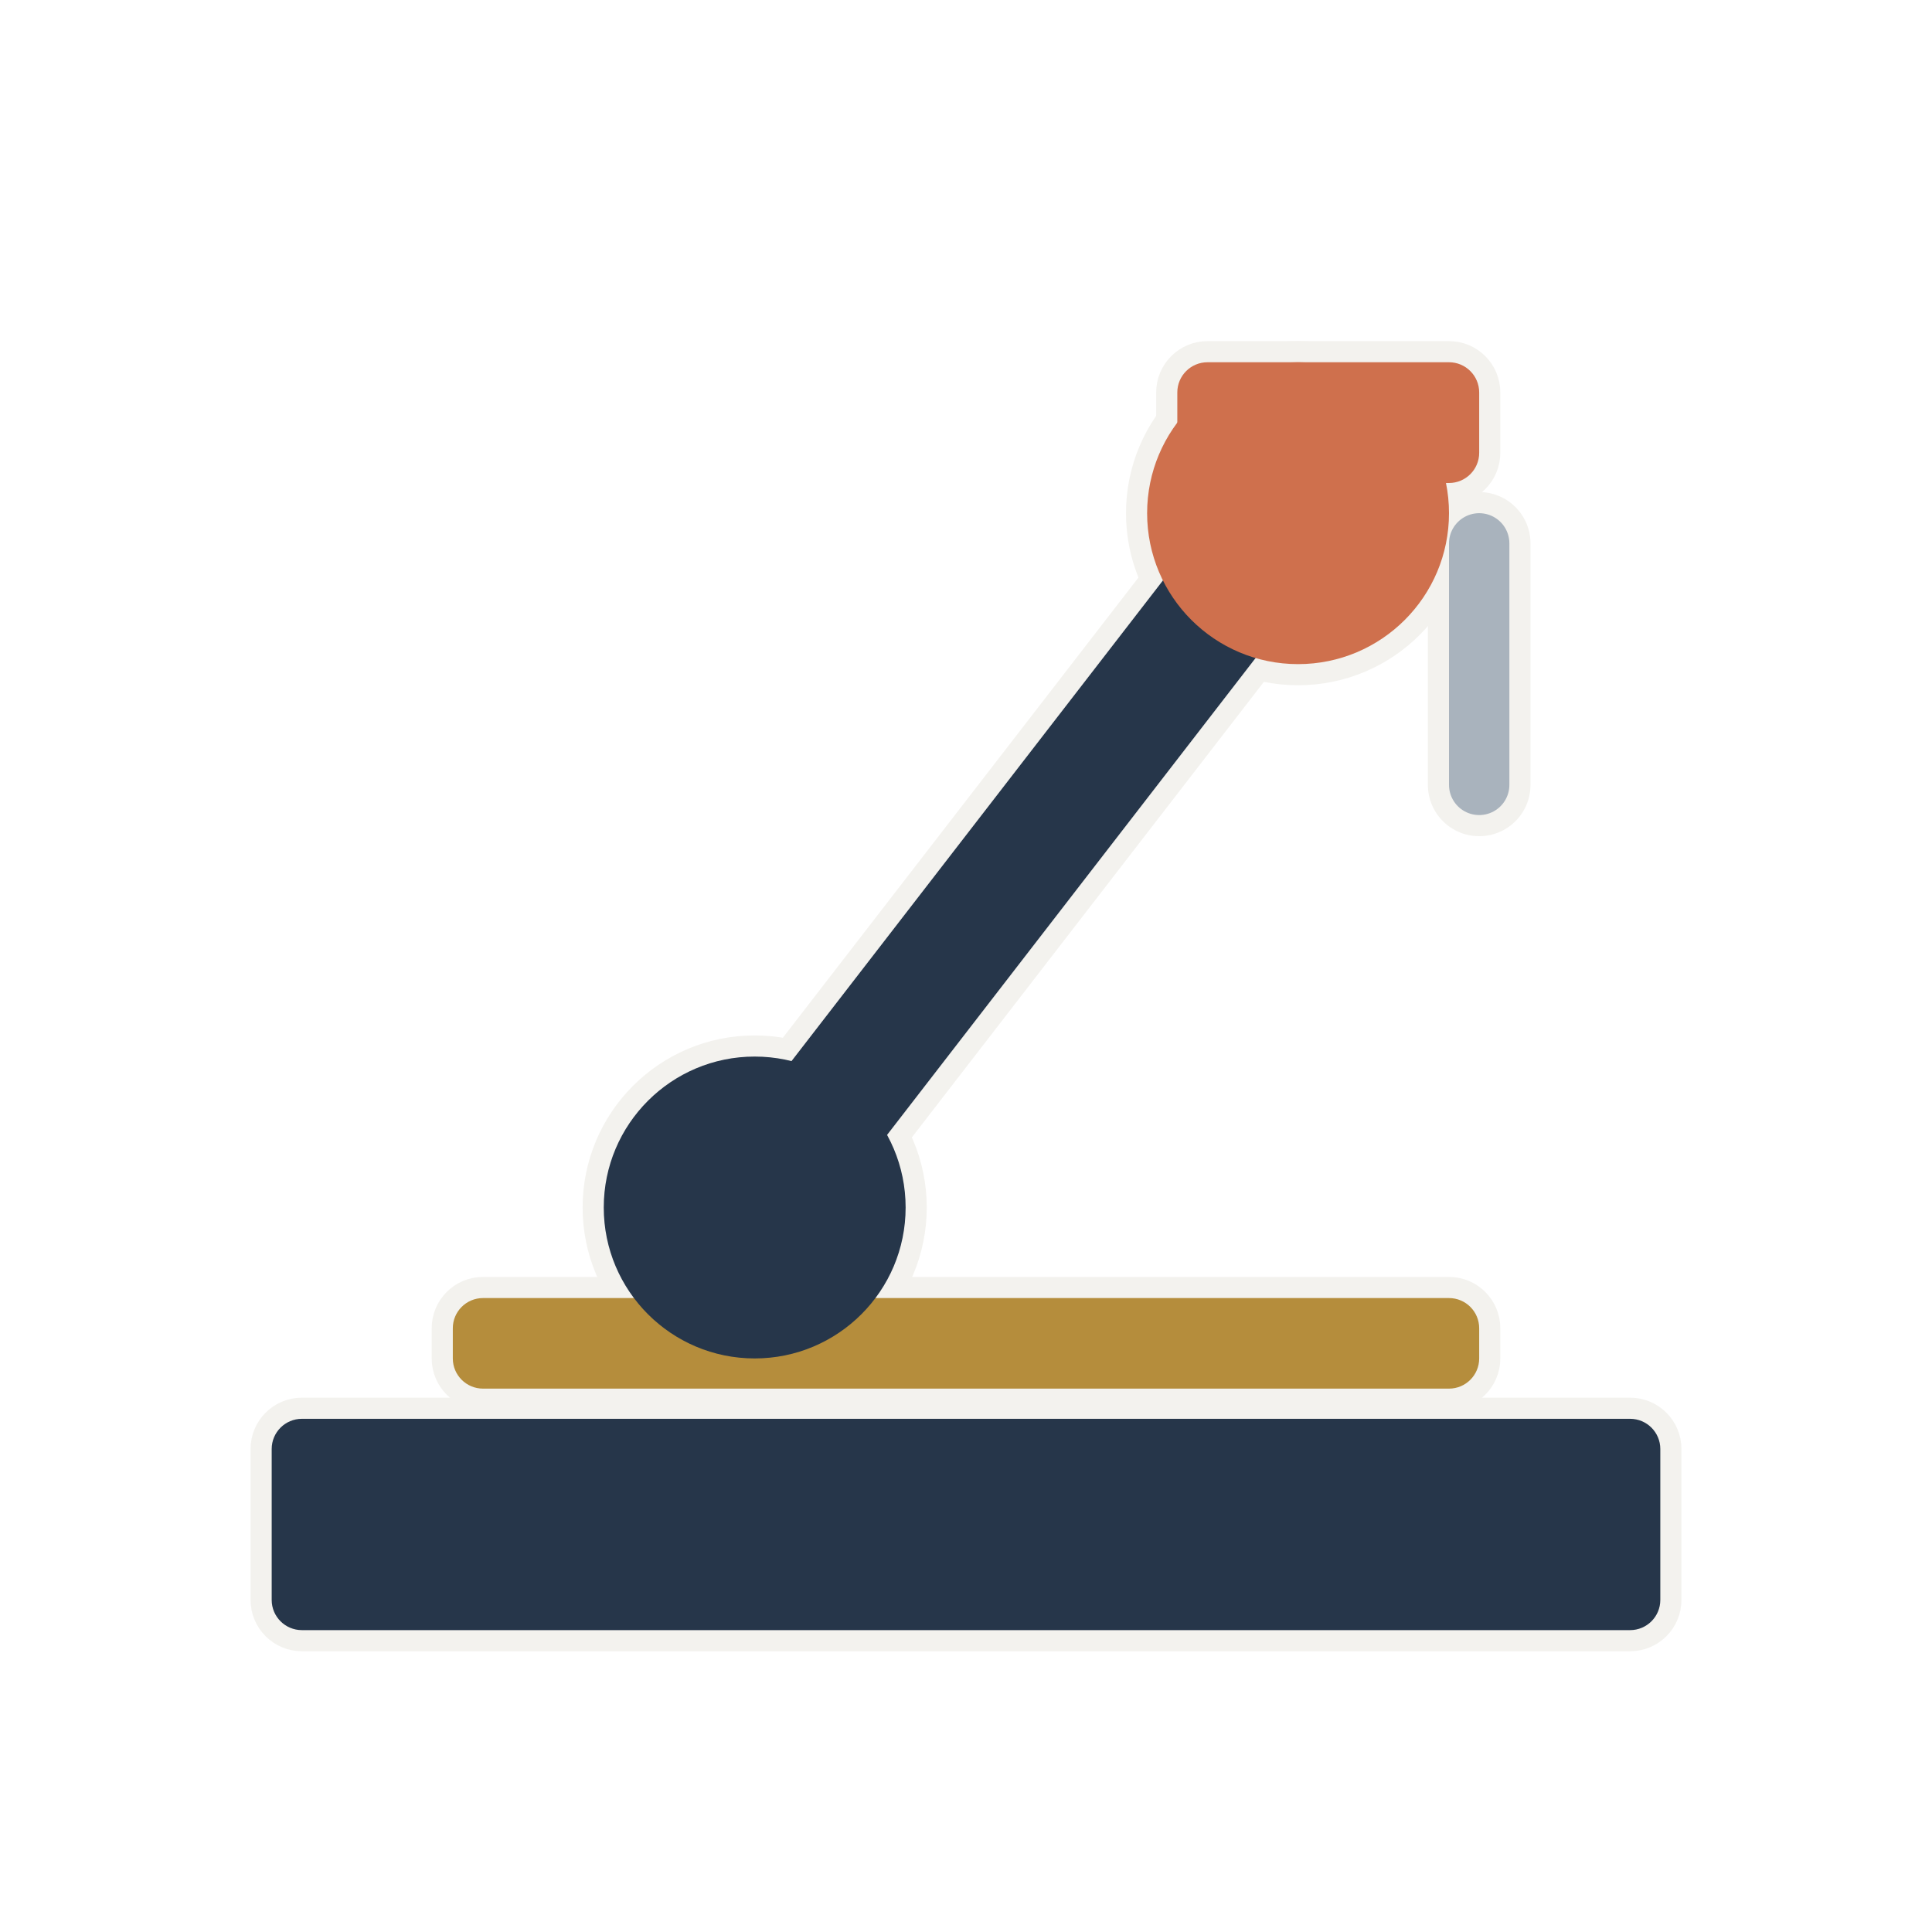
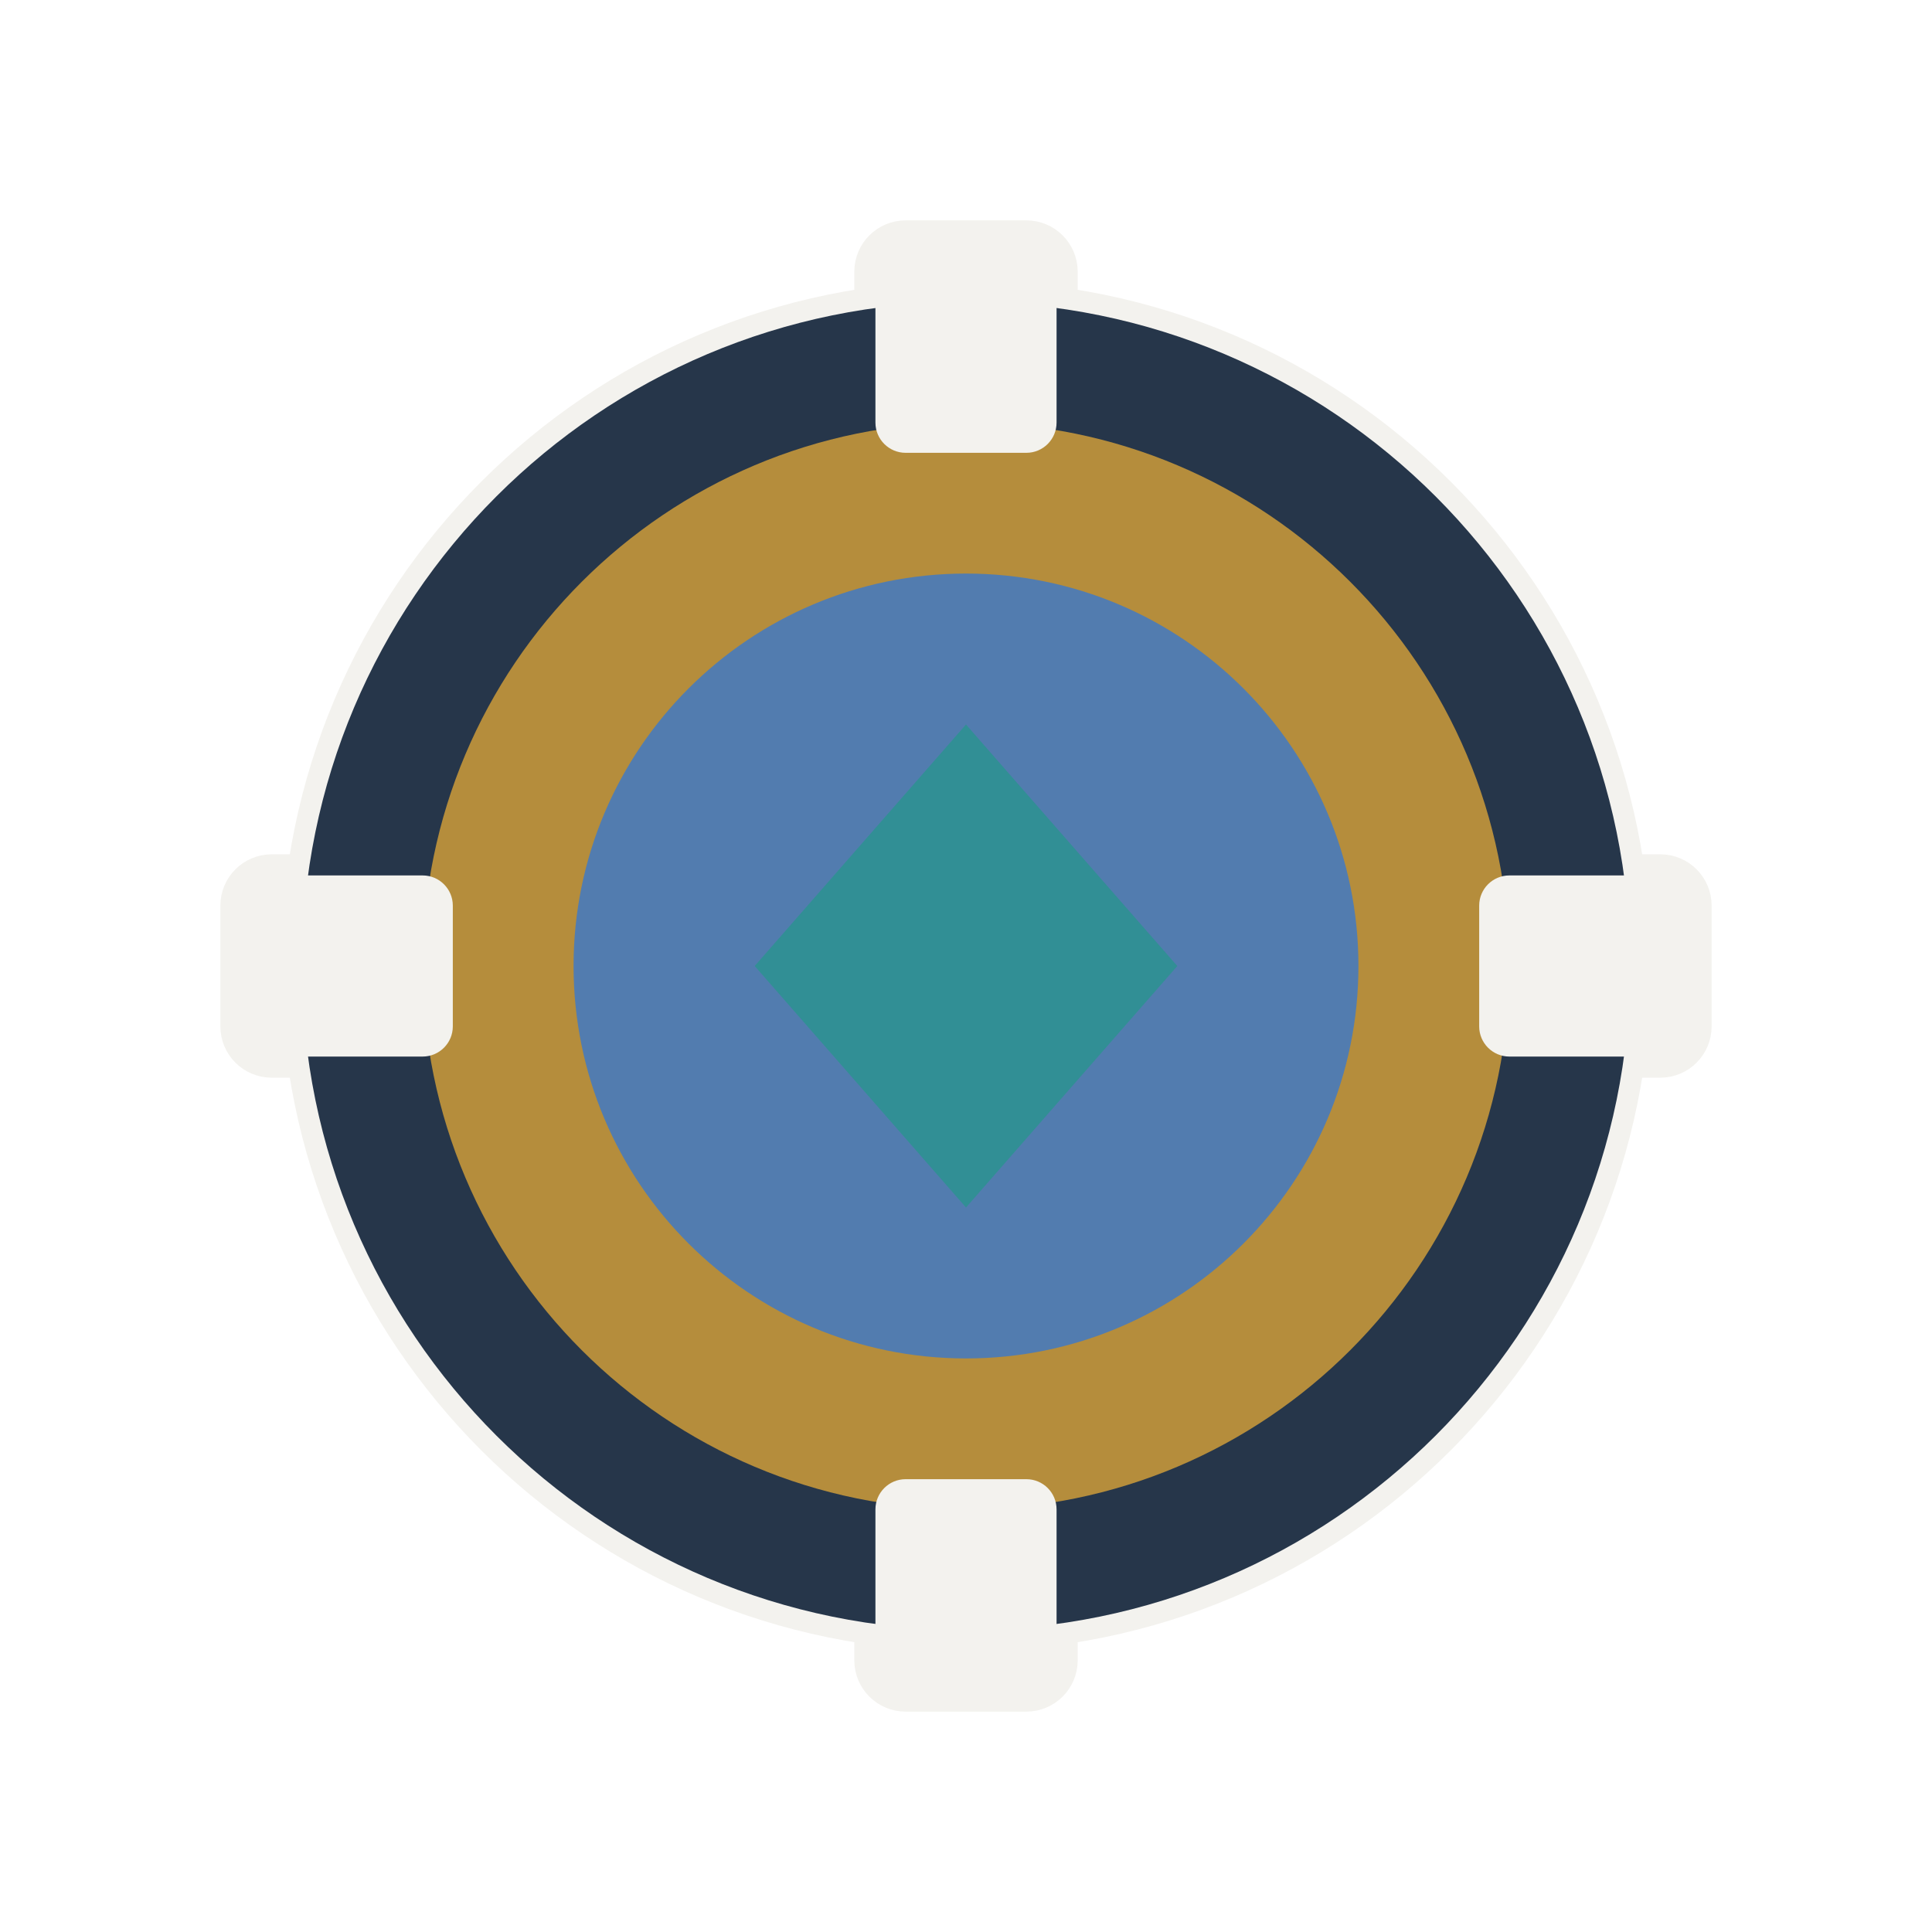
<svg xmlns="http://www.w3.org/2000/svg" width="64" height="64" viewBox="0 0 64 64" fill="none" stroke-linecap="round" stroke-linejoin="round" role="img" aria-labelledby="title">
  <g aria-hidden="true">
-     <rect x="9" y="47" width="46" height="7" rx="1" fill="#F3F2EE" stroke="#F3F2EE" stroke-width="1.4" />
-     <rect x="15" y="43" width="34" height="3" rx="1" fill="#F3F2EE" stroke="#F3F2EE" stroke-width="1.4" />
-     <circle cx="25" cy="40" r="5" fill="#F3F2EE" stroke="#F3F2EE" stroke-width="1.4" />
-     <path d="M25 40L42 18" fill="none" stroke="#F3F2EE" stroke-width="5.4" />
-     <circle cx="43" cy="17" r="5" fill="#F3F2EE" stroke="#F3F2EE" stroke-width="1.4" />
-     <rect x="39" y="12" width="10" height="4" rx="1" fill="#F3F2EE" stroke="#F3F2EE" stroke-width="1.4" />
-     <path d="M49 18L49 26" fill="none" stroke="#F3F2EE" stroke-width="3.4" />
+     <circle cx="32" cy="32" r="22" fill="#F3F2EE" stroke="#F3F2EE" stroke-width="1.4" />
+     <circle cx="32" cy="32" r="18" fill="#F3F2EE" stroke="#F3F2EE" stroke-width="1.4" />
+     <circle cx="32" cy="32" r="13" fill="#F3F2EE" stroke="#F3F2EE" stroke-width="1.4" />
+     <path d="M32 24L39 32L32 40L25 32Z" fill="#F3F2EE" stroke="#F3F2EE" stroke-width="1.4" />
+     <rect x="29" y="8" width="6" height="7" rx="1" fill="#F3F2EE" stroke="#F3F2EE" stroke-width="1.4" />
+     <rect x="29" y="49" width="6" height="7" rx="1" fill="#F3F2EE" stroke="#F3F2EE" stroke-width="1.4" />
+     <rect x="8" y="29" width="7" height="6" rx="1" fill="#F3F2EE" stroke="#F3F2EE" stroke-width="1.4" />
+     <rect x="49" y="29" width="7" height="6" rx="1" fill="#F3F2EE" stroke="#F3F2EE" stroke-width="1.4" />
  </g>
  <g>
-     <rect x="9" y="47" width="46" height="7" rx="1" fill="#26364A" stroke="none" stroke-width="2.5" />
-     <rect x="15" y="43" width="34" height="3" rx="1" fill="#B58D3C" stroke="none" stroke-width="2.5" />
-     <circle cx="25" cy="40" r="5" fill="#26364A" stroke="none" stroke-width="2.5" />
-     <path d="M25 40L42 18" fill="none" stroke="#26364A" stroke-width="4" />
-     <circle cx="43" cy="17" r="5" fill="#CF704D" stroke="none" stroke-width="2.5" />
-     <rect x="39" y="12" width="10" height="4" rx="1" fill="#CF704D" stroke="none" stroke-width="2.5" />
-     <path d="M49 18L49 26" fill="none" stroke="#A9B3BD" stroke-width="2" />
+     <circle cx="32" cy="32" r="22" fill="#26364A" stroke="none" stroke-width="2.5" />
+     <circle cx="32" cy="32" r="18" fill="#B58D3C" stroke="none" stroke-width="2.5" />
+     <circle cx="32" cy="32" r="13" fill="#527CAF" stroke="none" stroke-width="2.5" />
+     <path d="M32 24L39 32L32 40L25 32Z" fill="#318F95" stroke="none" stroke-width="2.5" />
+     <rect x="29" y="8" width="6" height="7" rx="1" fill="#F3F2EE" stroke="none" stroke-width="2.5" />
+     <rect x="29" y="49" width="6" height="7" rx="1" fill="#F3F2EE" stroke="none" stroke-width="2.5" />
+     <rect x="8" y="29" width="7" height="6" rx="1" fill="#F3F2EE" stroke="none" stroke-width="2.5" />
+     <rect x="49" y="29" width="7" height="6" rx="1" fill="#F3F2EE" stroke="none" stroke-width="2.5" />
  </g>
</svg>
